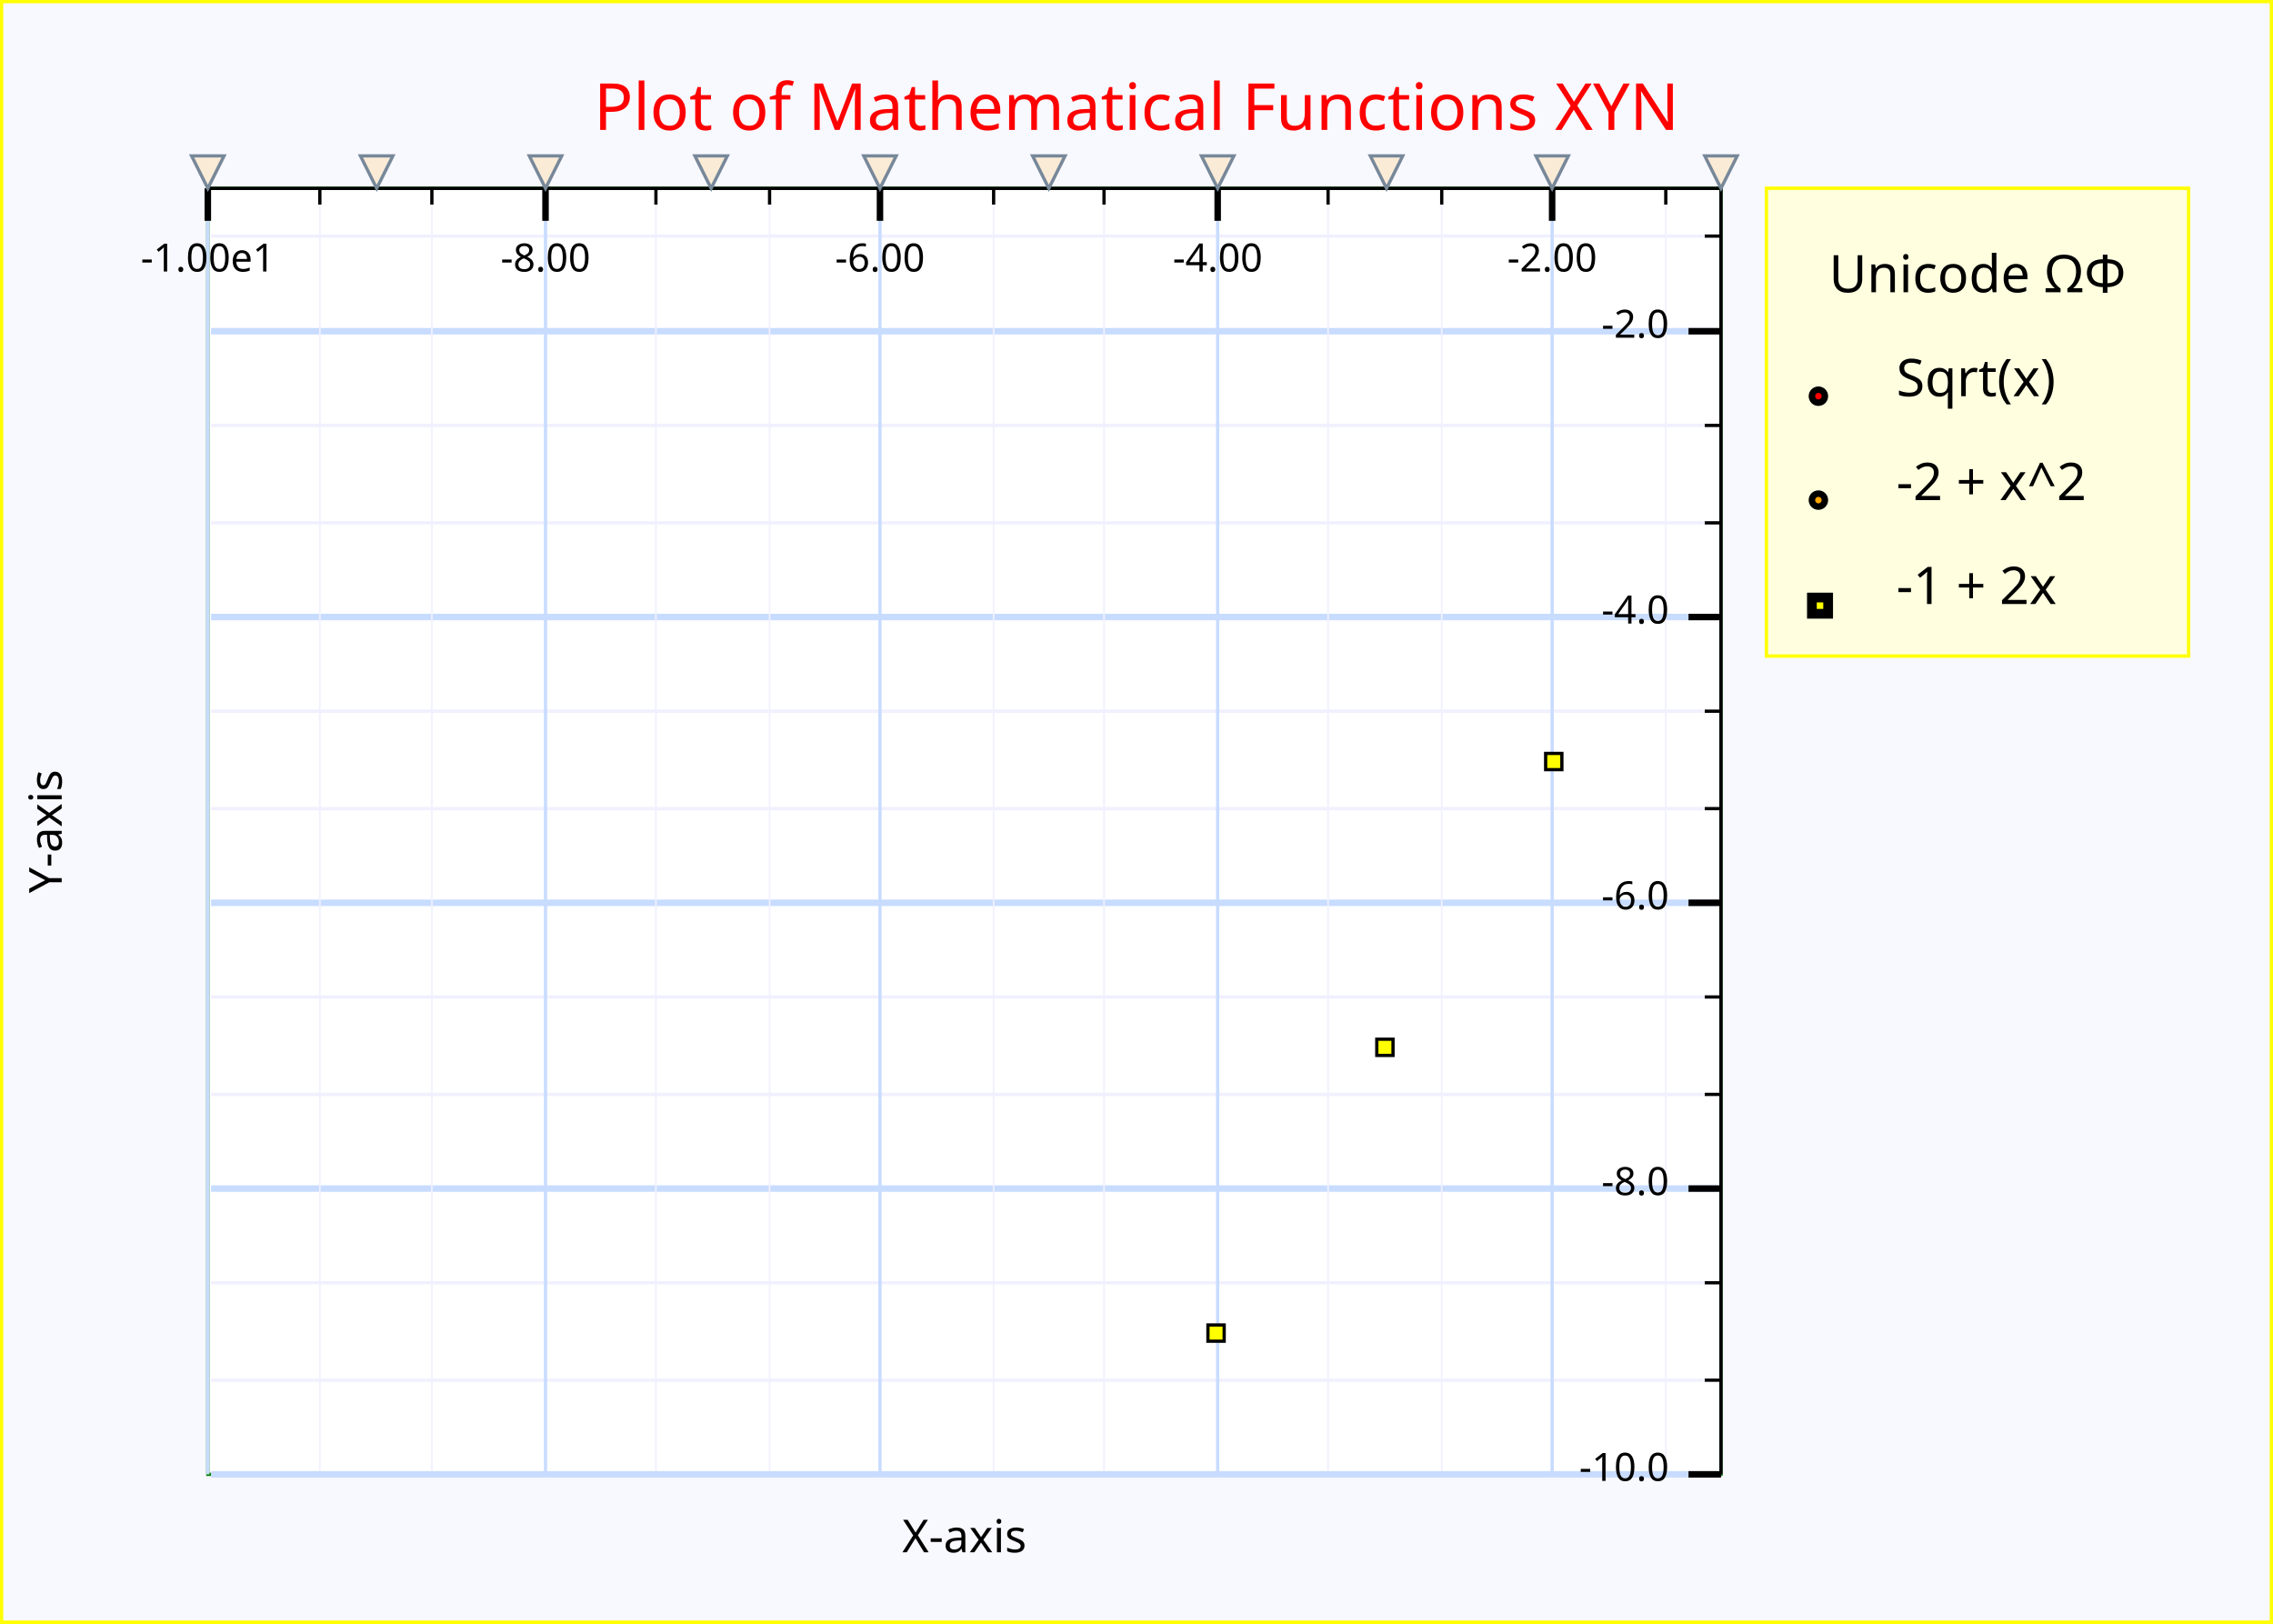
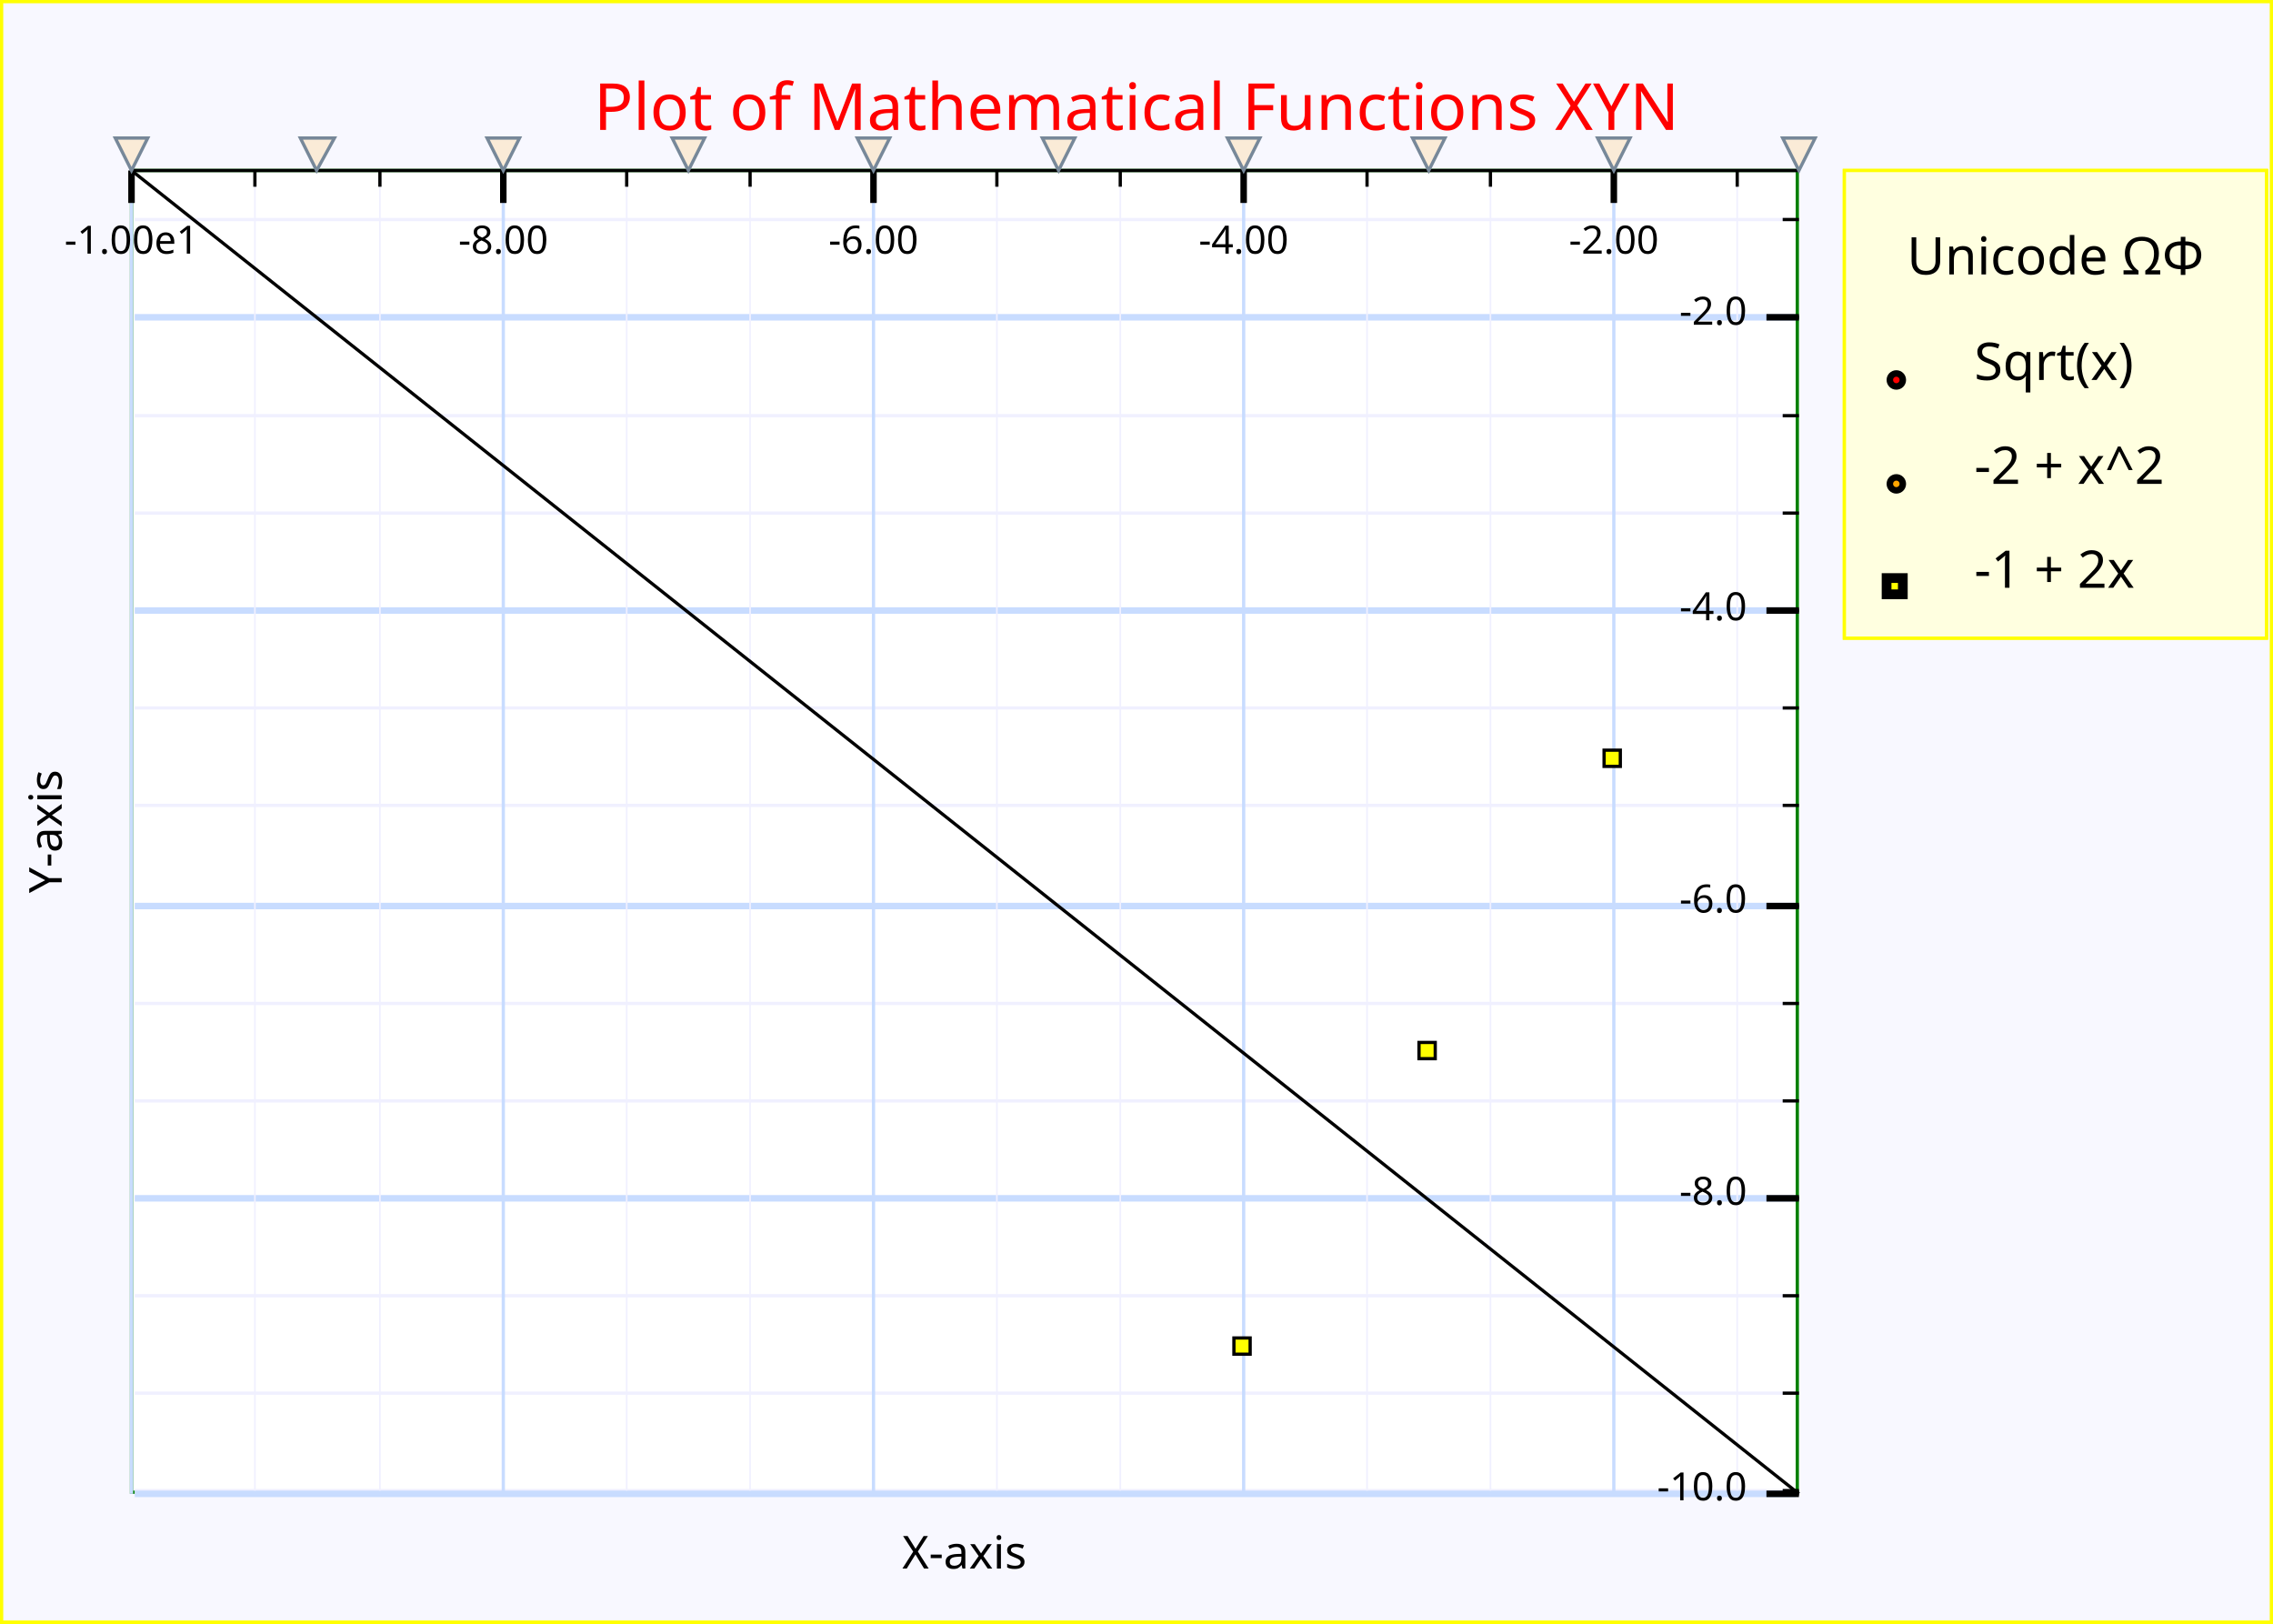
<svg xmlns="http://www.w3.org/2000/svg" width="700" height="500" version="1.1">
  <clipPath id="plot_window">
-     <rect x="65" y="59" width="464" height="394" />
+     <rect x="41.5" y="53.5" width="511" height="405" />
  </clipPath>
  <g id="imageBackground" stroke="rgb(255,255,0)" fill="rgb(248,248,255)" stroke-width="2">
    <rect x="0" y="0" width="700" height="500" />
  </g>
  <g id="plotBackground" stroke="rgb(0,128,0)" fill="rgb(255,255,255)" stroke-width="1">
-     <rect x="64" y="58" width="466" height="396" />
+     <rect x="40.5" y="52.5" width="513" height="407" />
  </g>
  <g id="yMinorGrid" stroke="rgb(240,240,255)" stroke-width="1">
-     <path d="M65,72.7 L529,72.7 M65,102 L529,102 M65,131 L529,131 M65,161 L529,161 M65,190 L529,190 M65,190 L529,190 M65,219 L529,219 M65,249 L529,249 M65,278 L529,278 M65,307 L529,307 M65,337 L529,337 M65,366 L529,366 M65,395 L529,395 M65,425 L529,425 M65,454 L529,454 M65,454 L529,454 " fill="none" />
+     <path d="M41.5,67.6 L553,67.6 M41.5,97.7 L553,97.7 M41.5,128 L553,128 M41.5,158 L553,158 M41.5,188 L553,188 M41.5,188 L553,188 M41.5,218 L553,218 M41.5,248 L553,248 M41.5,279 L553,279 M41.5,309 L553,309 M41.5,339 L553,339 M41.5,369 L553,369 M41.5,399 L553,399 M41.5,429 L553,429 M41.5,459 L553,459 M41.5,460 L553,460 " fill="none" />
  </g>
  <g id="yMajorGrid" stroke="rgb(200,220,255)" stroke-width="2">
-     <path d="M65,102 L529,102 M65,190 L529,190 M65,278 L529,278 M65,366 L529,366 M65,454 L529,454 " fill="none" />
+     <path d="M41.5,97.7 L553,97.7 M41.5,188 L553,188 M41.5,279 L553,279 M41.5,369 L553,369 M41.5,460 L553,460 " fill="none" />
  </g>
  <g id="xMinorGrid" stroke="rgb(240,240,255)" stroke-width="0.5">
-     <path d="M513,59 L513,453 M444,59 L444,453 M409,59 L409,453 M340,59 L340,453 M306,59 L306,453 M237,59 L237,453 M202,59 L202,453 M133,59 L133,453 M98.5,59 L98.5,453 " fill="none" />
+     <path d="M535,53.5 L535,459 M459,53.5 L459,459 M421,53.5 L421,459 M345,53.5 L345,459 M307,53.5 L307,459 M231,53.5 L231,459 M193,53.5 L193,459 M117,53.5 L117,459 M78.5,53.5 L78.5,459 " fill="none" />
  </g>
  <g id="xMajorGrid" stroke="rgb(200,220,255)" stroke-width="1">
-     <path d="M478,58 L478,454 M375,58 L375,454 M271,58 L271,454 M168,58 L168,454 M64,58 L64,454 " fill="none" />
+     <path d="M497,52.5 L497,460 M383,52.5 L383,460 M269,52.5 L269,460 M155,52.5 L155,460 M40.5,52.5 L40.5,460 " fill="none" />
  </g>
  <g id="yAxis" stroke="rgb(0,0,0)" stroke-width="1">
-     <line x1="530" y1="58" x2="530" y2="454" />
+     <line x1="40.5" y1="52.5" x2="554" y2="460" />
  </g>
  <g id="xAxis" stroke="rgb(0,0,0)" stroke-width="1">
-     <line x1="64" y1="58" x2="530" y2="58" />
+     <line x1="40.5" y1="52.5" x2="554" y2="52.5" />
  </g>
  <g id="yMinorTicks" stroke="rgb(0,0,0)" stroke-width="1">
-     <path d="M525,72.7 L530,72.7 M525,102 L530,102 M525,131 L530,131 M525,161 L530,161 M525,190 L530,190 M525,190 L530,190 M525,219 L530,219 M525,249 L530,249 M525,278 L530,278 M525,307 L530,307 M525,337 L530,337 M525,366 L530,366 M525,395 L530,395 M525,425 L530,425 M525,454 L530,454 M525,454 L530,454 " fill="none" />
+     <path d="M549,67.6 L554,67.6 M549,97.7 L554,97.7 M549,128 L554,128 M549,158 L554,158 M549,188 L554,188 M549,188 L554,188 M549,218 L554,218 M549,248 L554,248 M549,279 L554,279 M549,309 L554,309 M549,339 L554,339 M549,369 L554,369 M549,399 L554,399 M549,429 L554,429 M549,459 L554,459 M549,460 L554,460 " fill="none" />
  </g>
  <g id="xMinorTicks" stroke="rgb(0,0,0)" stroke-width="1">
-     <path d="M513,58 L513,63 M444,58 L444,63 M409,58 L409,63 M340,58 L340,63 M306,58 L306,63 M237,58 L237,63 M202,58 L202,63 M133,58 L133,63 M98.5,58 L98.5,63 " fill="none" />
+     <path d="M535,52.5 L535,57.5 M459,52.5 L459,57.5 M421,52.5 L421,57.5 M345,52.5 L345,57.5 M307,52.5 L307,57.5 M231,52.5 L231,57.5 M193,52.5 L193,57.5 M117,52.5 L117,57.5 M78.5,52.5 L78.5,57.5 " fill="none" />
  </g>
  <g id="yMajorTicks" stroke="rgb(0,0,0)" stroke-width="2">
-     <path d="M520,102 L530,102 M520,190 L530,190 M520,278 L530,278 M520,366 L530,366 M520,454 L530,454 " fill="none" />
+     <path d="M544,97.7 L554,97.7 M544,188 L554,188 M544,279 L554,279 M544,369 L554,369 M544,460 L554,460 " fill="none" />
  </g>
  <g id="xMajorTicks" stroke="rgb(0,0,0)" stroke-width="2">
-     <path d="M478,58 L478,68 M375,58 L375,68 M271,58 L271,68 M168,58 L168,68 M64,58 L64,68 " fill="none" />
+     <path d="M497,52.5 L497,62.5 M383,52.5 L383,62.5 M269,52.5 L269,62.5 M155,52.5 L155,62.5 M40.5,52.5 L40.5,62.5 " fill="none" />
  </g>
  <g id="xTicksValues">
-     <text x="478" y="83.6" text-anchor="middle" font-size="12" font-family="Lucida Sans Unicode">-2.00</text>
-     <text x="375" y="83.6" text-anchor="middle" font-size="12" font-family="Lucida Sans Unicode">-4.00</text>
-     <text x="271" y="83.6" text-anchor="middle" font-size="12" font-family="Lucida Sans Unicode">-6.00</text>
-     <text x="168" y="83.6" text-anchor="middle" font-size="12" font-family="Lucida Sans Unicode">-8.00</text>
-     <text x="64" y="83.6" text-anchor="middle" font-size="12" font-family="Lucida Sans Unicode">-1.00e1</text>
+     <text x="497" y="78.1" text-anchor="middle" font-size="12" font-family="Lucida Sans Unicode">-2.00</text>
+     <text x="383" y="78.1" text-anchor="middle" font-size="12" font-family="Lucida Sans Unicode">-4.00</text>
+     <text x="269" y="78.1" text-anchor="middle" font-size="12" font-family="Lucida Sans Unicode">-6.00</text>
+     <text x="155" y="78.1" text-anchor="middle" font-size="12" font-family="Lucida Sans Unicode">-8.00</text>
+     <text x="40.5" y="78.1" text-anchor="middle" font-size="12" font-family="Lucida Sans Unicode">-1.00e1</text>
  </g>
  <g id="yTicksValues">
-     <text x="514" y="104" text-anchor="end" font-size="12" font-family="Lucida Sans Unicode">-2.0</text>
-     <text x="514" y="192" text-anchor="end" font-size="12" font-family="Lucida Sans Unicode">-4.0</text>
-     <text x="514" y="280" text-anchor="end" font-size="12" font-family="Lucida Sans Unicode">-6.0</text>
-     <text x="514" y="368" text-anchor="end" font-size="12" font-family="Lucida Sans Unicode">-8.0</text>
-     <text x="514" y="456" text-anchor="end" font-size="12" font-family="Lucida Sans Unicode">-10.0</text>
+     <text x="538" y="100" text-anchor="end" font-size="12" font-family="Lucida Sans Unicode">-2.0</text>
+     <text x="538" y="191" text-anchor="end" font-size="12" font-family="Lucida Sans Unicode">-4.0</text>
+     <text x="538" y="281" text-anchor="end" font-size="12" font-family="Lucida Sans Unicode">-6.0</text>
+     <text x="538" y="371" text-anchor="end" font-size="12" font-family="Lucida Sans Unicode">-8.0</text>
+     <text x="538" y="462" text-anchor="end" font-size="12" font-family="Lucida Sans Unicode">-10.0</text>
  </g>
  <g id="yLabel">
    <text x="19" y="256" text-anchor="middle" transform="rotate(-90 19 256 )" font-size="14" font-family="Lucida Sans Unicode">Y-axis</text>
  </g>
  <g id="xLabel">
-     <text x="297" y="478" text-anchor="middle" font-size="14" font-family="Lucida Sans Unicode">X-axis</text>
+     <text x="297" y="483" text-anchor="middle" font-size="14" font-family="Lucida Sans Unicode">X-axis</text>
  </g>
  <g id="plotLines" stroke-width="2">
    <g clip-path="url(#plot_window)" stroke="rgb(0,0,0)">
-       <path d="M64,-4.3e+003 S105,-3.62e+003 116,-3.46e+003 S157,-2.85e+003 168,-2.71e+003 S209,-2.18e+003 219,-2.05e+003 S261,-1.59e+003 271,-1.48e+003 S313,-1.09e+003 323,-998 S364,-672 375,-602 S416,-347 427,-294 S468,-109 478,-74 S520,40.4 530,58 S572,102 582,102 S623,75.6 634,58 S675,-38.8 685,-74 S727,-241 737,-294 S779,-532 789,-602 S830,-910 841,-998 S882,-1.38e+003 893,-1.48e+003 S934,-1.93e+003 944,-2.05e+003 S986,-2.57e+003 996,-2.71e+003 S1.04e+003,-3.3e+003 1.05e+003,-3.46e+003 S1.1e+003,-4.38e+003 1.1e+003,-4.3e+003 " fill="none" />
+       <path d="M40.5,-4.42e+03 S86.1,-3.73e+03 97.5,-3.57e+03 S143,-2.94e+03 155,-2.8e+03 S200,-2.24e+03 212,-2.12e+03 S257,-1.64e+03 269,-1.53e+03 S314,-1.12e+03 326,-1.03e+03 S371,-698 383,-626 S428,-364 440,-309 S485,-119 497,-83.2 S542,34.4 554,52.5 S599,97.7 611,97.7 S656,70.6 668,52.5 S713,-47 725,-83.2 S770,-255 782,-309 S827,-553 839,-626 S884,-942 896,-1.03e+03 S941,-1.42e+03 953,-1.53e+03 S998,-1.99e+03 1.01e+03,-2.12e+03 S1.06e+03,-2.65e+03 1.07e+03,-2.8e+03 S1.11e+03,-3.4e+03 1.12e+03,-3.57e+03 S1.18e+03,-4.51e+03 1.18e+03,-4.42e+03 " fill="none" />
    </g>
  </g>
  <g id="plotPoints" clip-path="url(#plot_window)">
    <g stroke="rgb(0,0,0)" fill="rgb(255,255,0)">
-       <rect x="372" y="408" width="5" height="5" />
-       <rect x="424" y="320" width="5" height="5" />
-       <rect x="476" y="232" width="5" height="5" />
+       <rect x="380" y="412" width="5" height="5" />
+       <rect x="437" y="321" width="5" height="5" />
+       <rect x="494" y="231" width="5" height="5" />
    </g>
  </g>
  <g id="limitPoints" stroke="rgb(119,136,153)" fill="rgb(250,235,215)">
-     <polygon points=" 59,48 69,48 64,58" />
-     <polygon points=" 111,48 121,48 116,58" />
-     <polygon points=" 163,48 173,48 168,58" />
-     <polygon points=" 214,48 224,48 219,58" />
-     <polygon points=" 266,48 276,48 271,58" />
-     <polygon points=" 318,48 328,48 323,58" />
-     <polygon points=" 370,48 380,48 375,58" />
-     <polygon points=" 422,48 432,48 427,58" />
-     <polygon points=" 473,48 483,48 478,58" />
-     <polygon points=" 525,48 535,48 530,58" />
+     <polygon points=" 35.5,42.5 45.5,42.5 40.5,52.5" />
+     <polygon points=" 92.5,42.5 103,42.5 97.5,52.5" />
+     <polygon points=" 150,42.5 160,42.5 155,52.5" />
+     <polygon points=" 207,42.5 217,42.5 212,52.5" />
+     <polygon points=" 264,42.5 274,42.5 269,52.5" />
+     <polygon points=" 321,42.5 331,42.5 326,52.5" />
+     <polygon points=" 378,42.5 388,42.5 383,52.5" />
+     <polygon points=" 435,42.5 445,42.5 440,52.5" />
+     <polygon points=" 492,42.5 502,42.5 497,52.5" />
+     <polygon points=" 549,42.5 559,42.5 554,52.5" />
  </g>
  <g id="legendBackground" stroke="rgb(255,255,0)" fill="rgb(255,255,224)" stroke-width="1">
-     <rect x="544" y="58" width="130" height="144" />
-     <rect x="544" y="58" width="130" height="144" />
+     <rect x="568" y="52.5" width="130" height="144" />
+     <rect x="568" y="52.5" width="130" height="144" />
  </g>
  <g id="legendPoints">
    <g stroke="rgb(0,0,0)" fill="rgb(255,0,0)" stroke-width="2">
-       <circle cx="560" cy="122" r="2" />
+       <circle cx="584" cy="117" r="2" />
    </g>
    <g stroke="rgb(0,0,0)" fill="rgb(255,165,0)" stroke-width="2">
-       <circle cx="560" cy="154" r="2" />
+       <circle cx="584" cy="149" r="2" />
    </g>
    <g stroke="rgb(0,0,0)" fill="rgb(255,255,0)" stroke-width="3">
-       <rect x="558" y="184" width="5" height="5" />
+       <rect x="581" y="178" width="5" height="5" />
    </g>
  </g>
  <g id="legendText">
-     <text x="609" y="90" text-anchor="middle" font-size="16" font-family="Lucida Sans Unicode">Unicode ΩΦ</text>
-     <text x="584" y="122" font-size="16" font-family="Lucida Sans Unicode">Sqrt(x)</text>
-     <text x="584" y="154" font-size="16" font-family="Lucida Sans Unicode">-2 + x^2</text>
-     <text x="584" y="186" font-size="16" font-family="Lucida Sans Unicode">-1 + 2x</text>
+     <text x="633" y="84.5" text-anchor="middle" font-size="16" font-family="Lucida Sans Unicode">Unicode ΩΦ</text>
+     <text x="608" y="117" font-size="16" font-family="Lucida Sans Unicode">Sqrt(x)</text>
+     <text x="608" y="149" font-size="16" font-family="Lucida Sans Unicode">-2 + x^2</text>
+     <text x="608" y="181" font-size="16" font-family="Lucida Sans Unicode">-1 + 2x</text>
  </g>
  <g id="title" fill="rgb(255,0,0)">
    <text x="350" y="40" text-anchor="middle" font-size="20" font-family="Lucida Sans Unicode">Plot of Mathematical Functions XYN</text>
  </g>
  <g id="plotXValues" />
  <g id="plotYValues" />
</svg>
